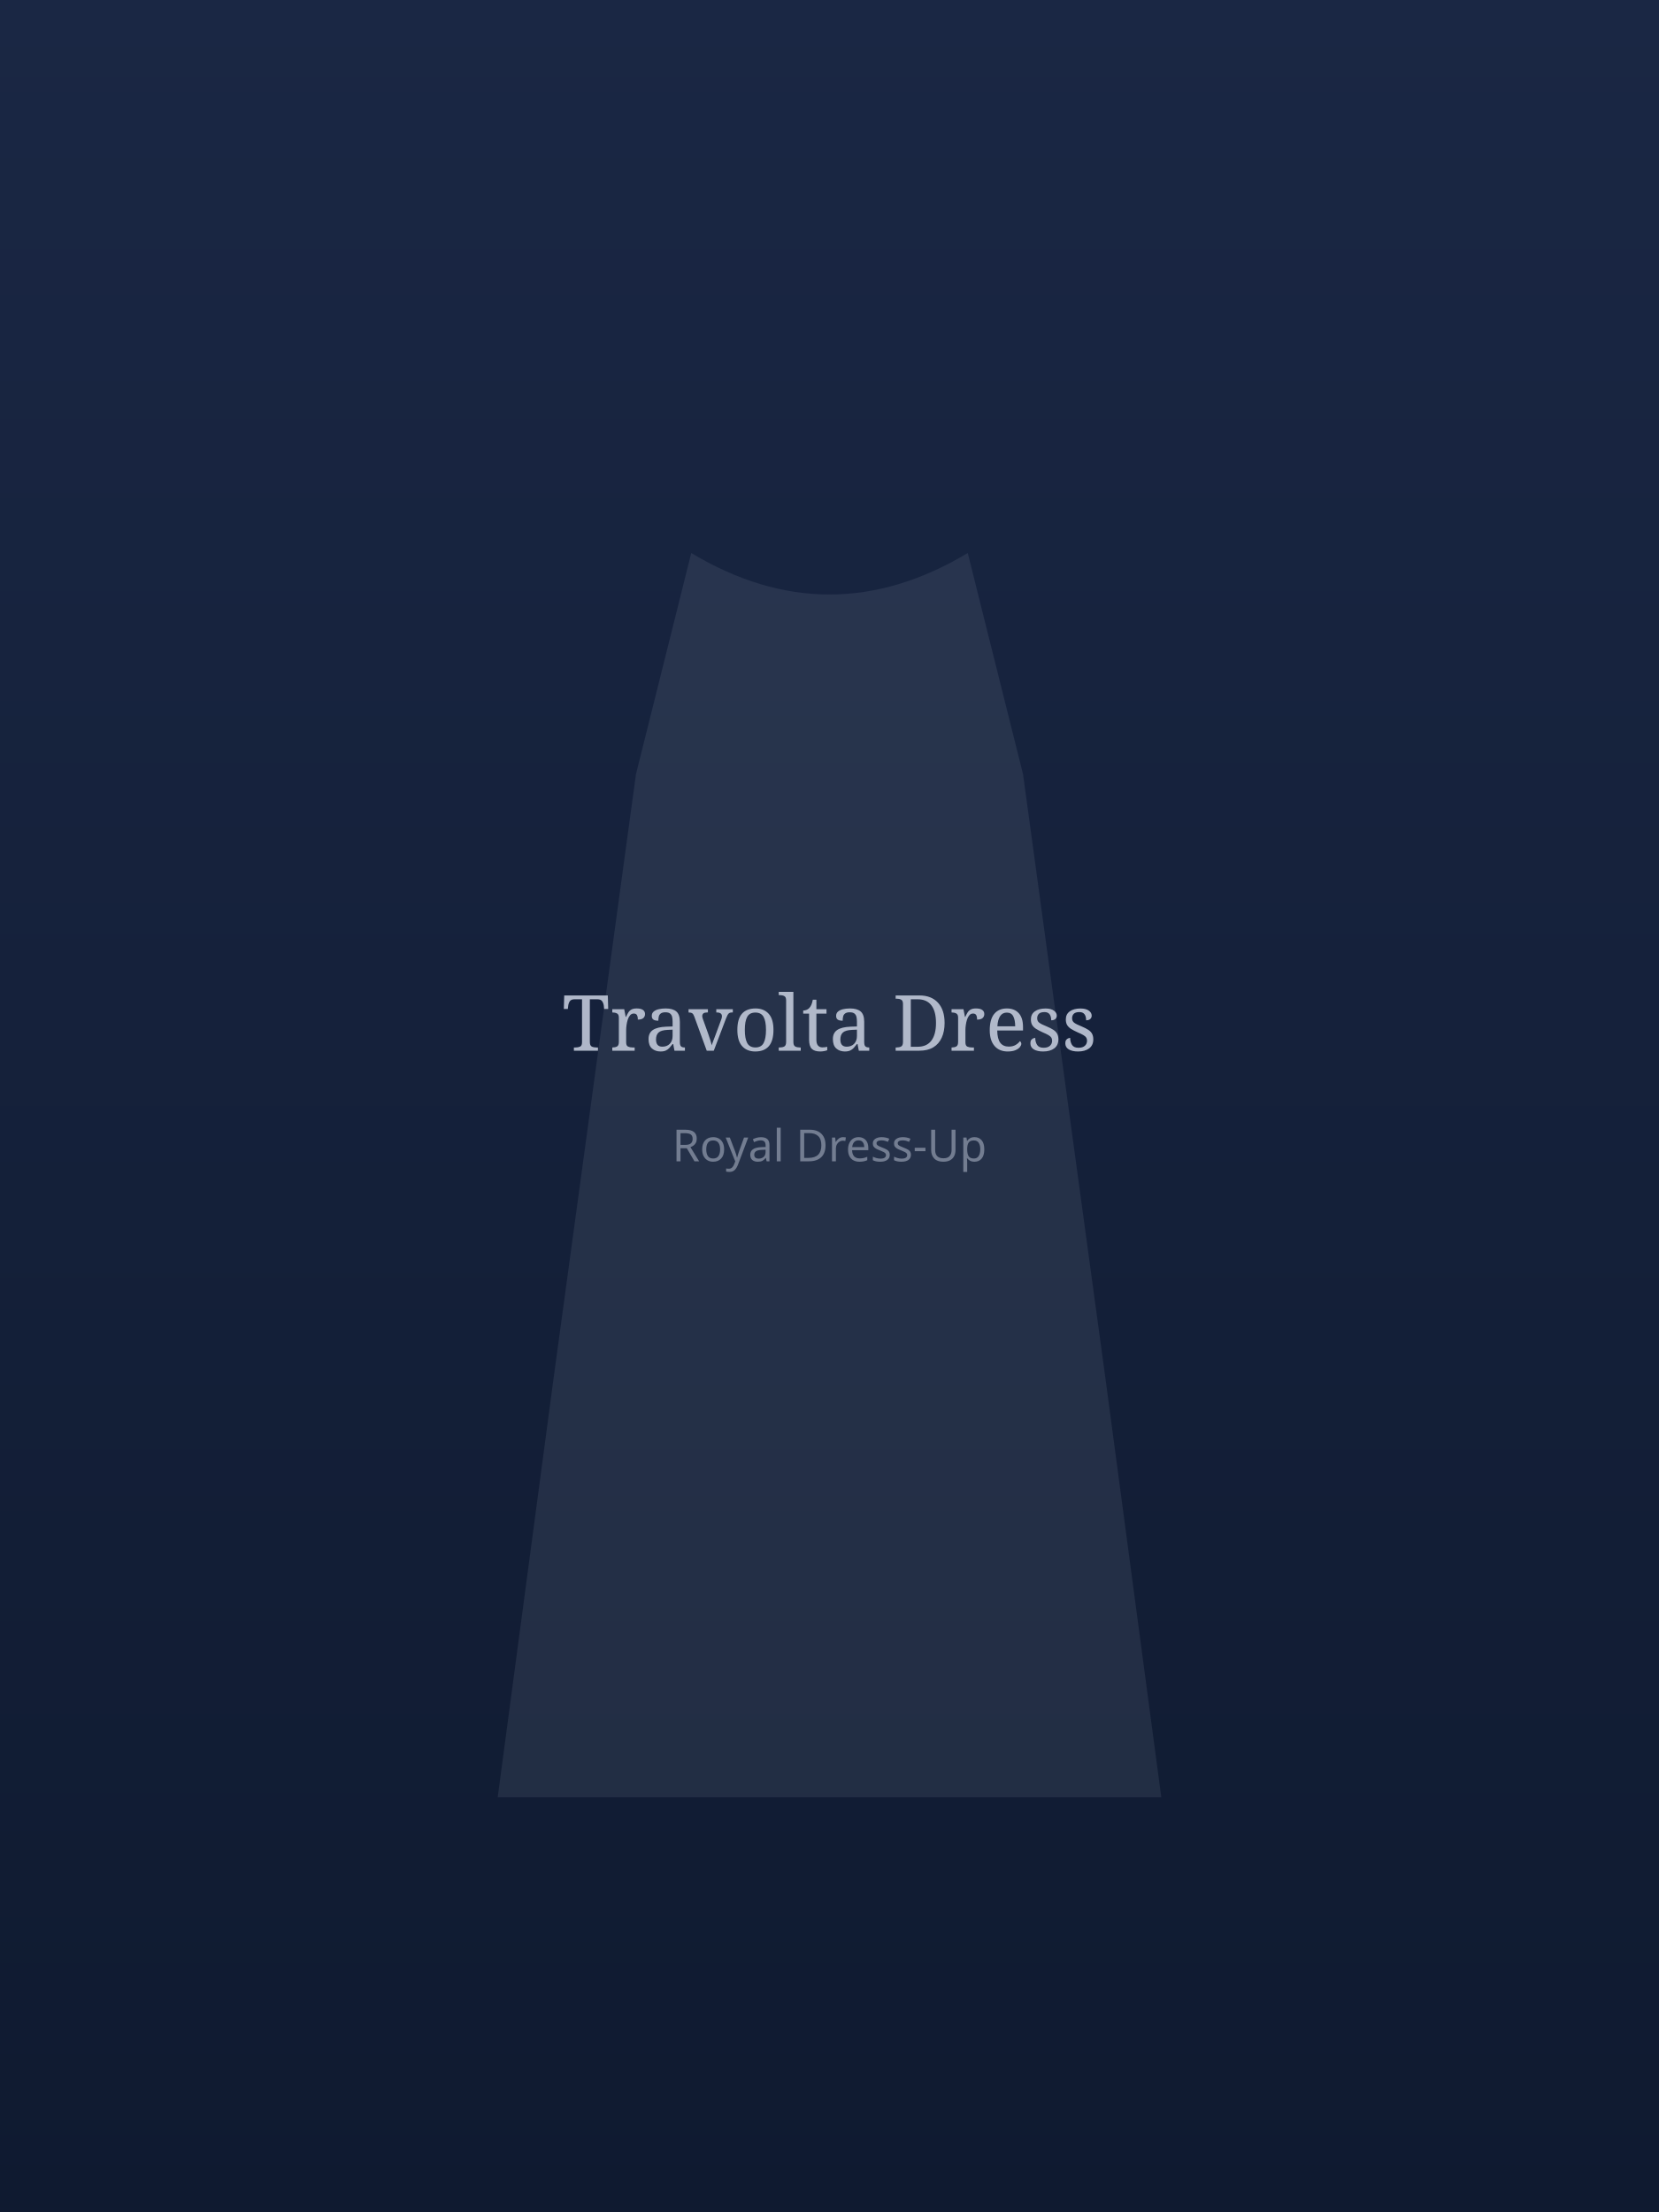
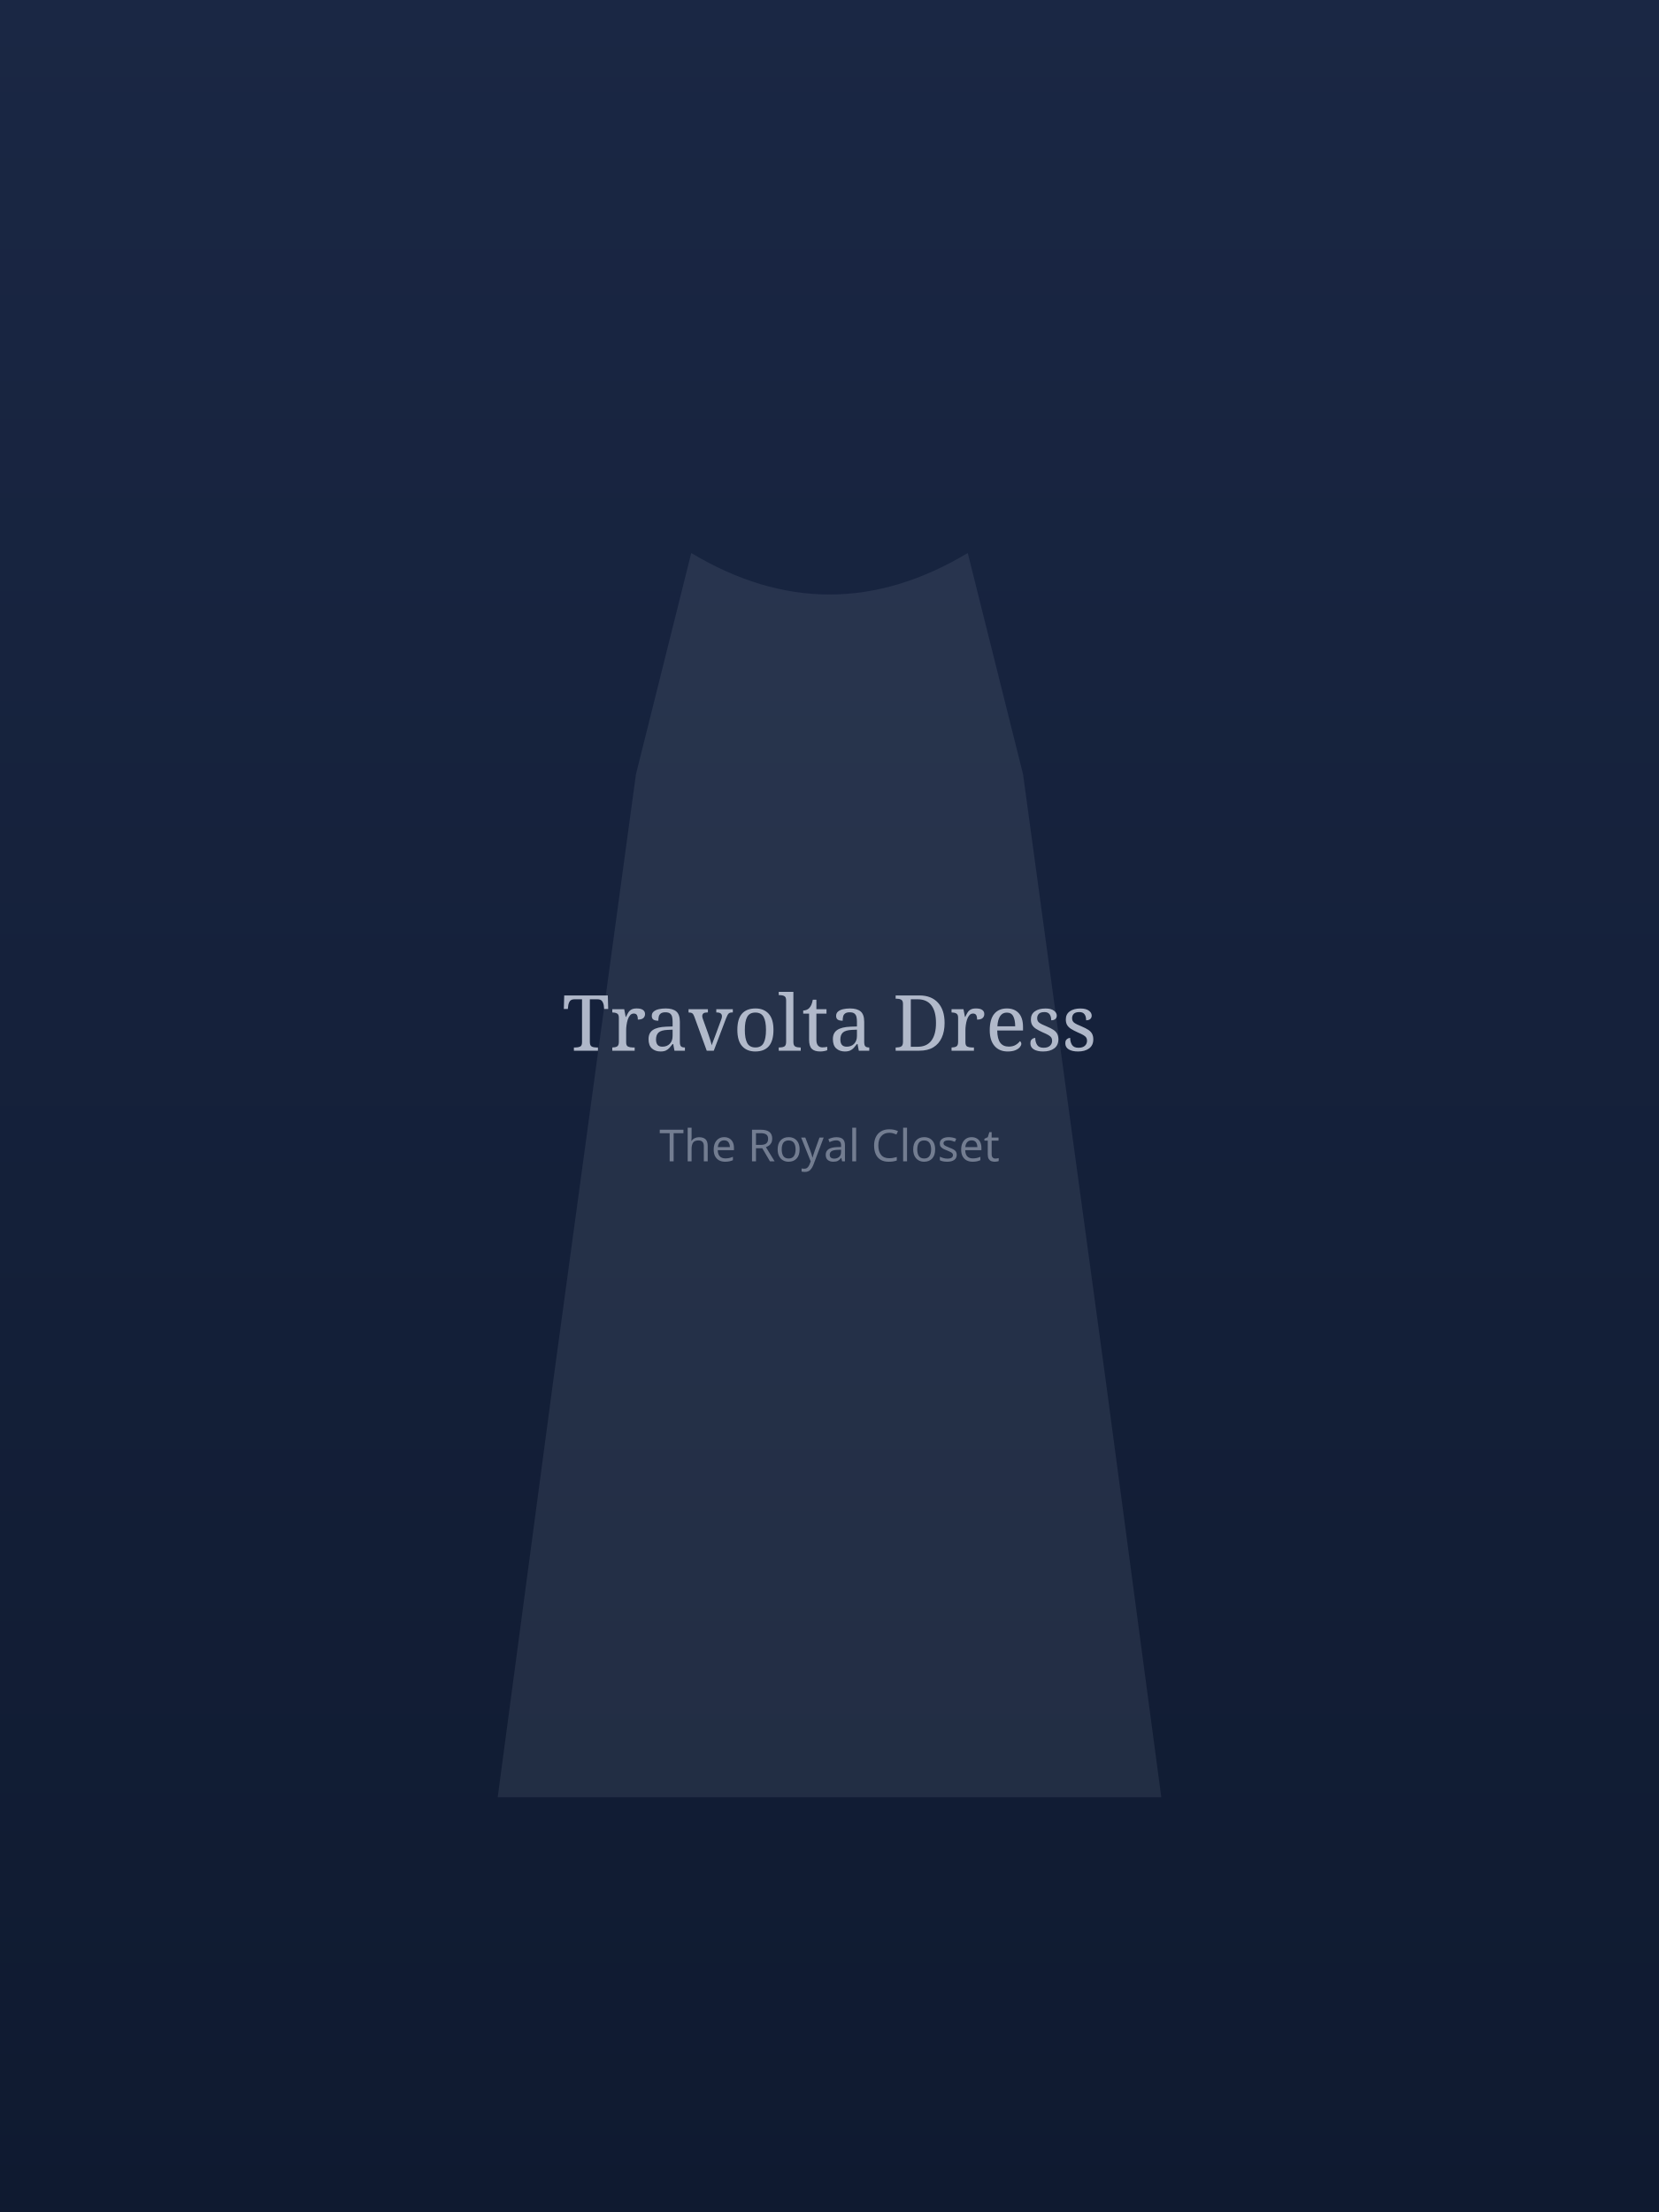
<svg xmlns="http://www.w3.org/2000/svg" width="600" height="800" viewBox="0 0 600 800">
  <defs>
    <linearGradient id="bg" x1="0%" y1="0%" x2="0%" y2="100%">
      <stop offset="0%" style="stop-color:#1a2744;stop-opacity:1" />
      <stop offset="100%" style="stop-color:#0f1a30;stop-opacity:1" />
    </linearGradient>
  </defs>
  <rect width="600" height="800" fill="url(#bg)" />
  <text x="300" y="380" text-anchor="middle" font-family="serif" font-size="28" fill="#c0c8d8" opacity="0.9">Travolta Dress</text>
-   <text x="300" y="420" text-anchor="middle" font-family="sans-serif" font-size="16" fill="#c0c8d8" opacity="0.5">Royal Dress-Up</text>
+   <text x="300" y="420" text-anchor="middle" font-family="sans-serif" font-size="16" fill="#c0c8d8" opacity="0.5">The Royal Closet</text>
  <path d="M250,200 L230,280 L200,500 L180,650 L420,650 L400,500 L370,280 L350,200 Q300,230 250,200" fill="#c0c8d8" opacity="0.1" />
</svg>
